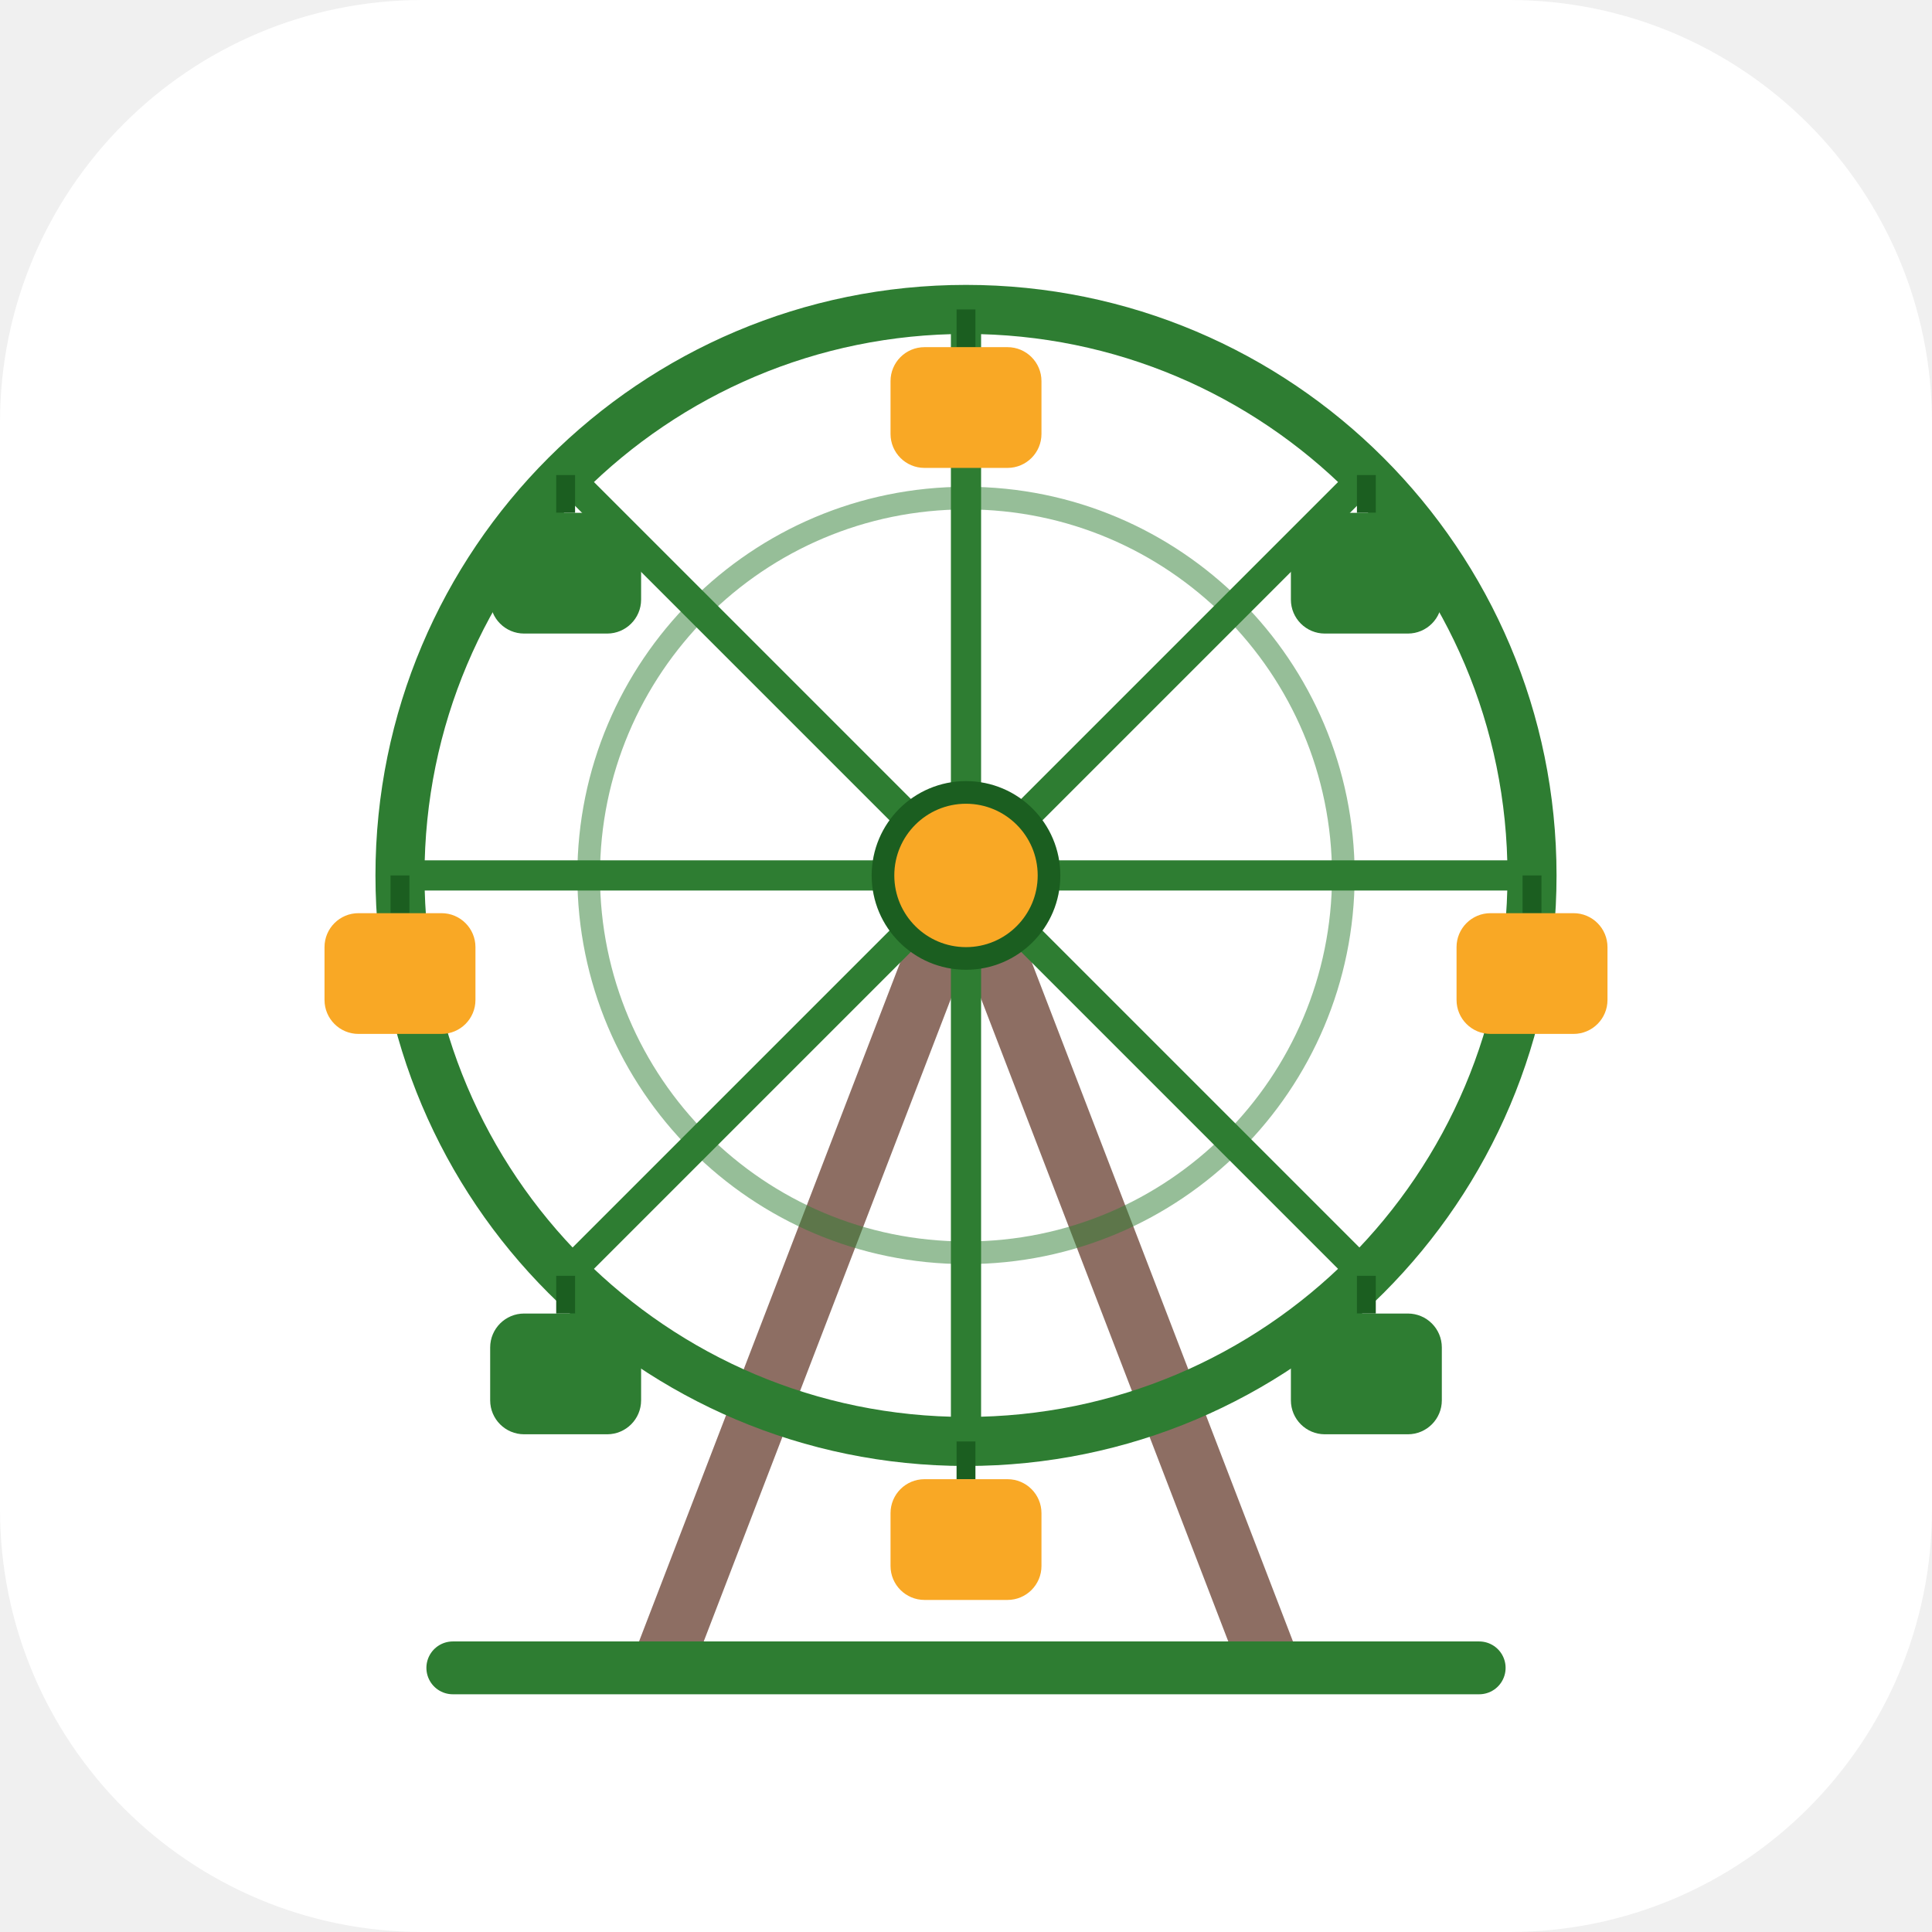
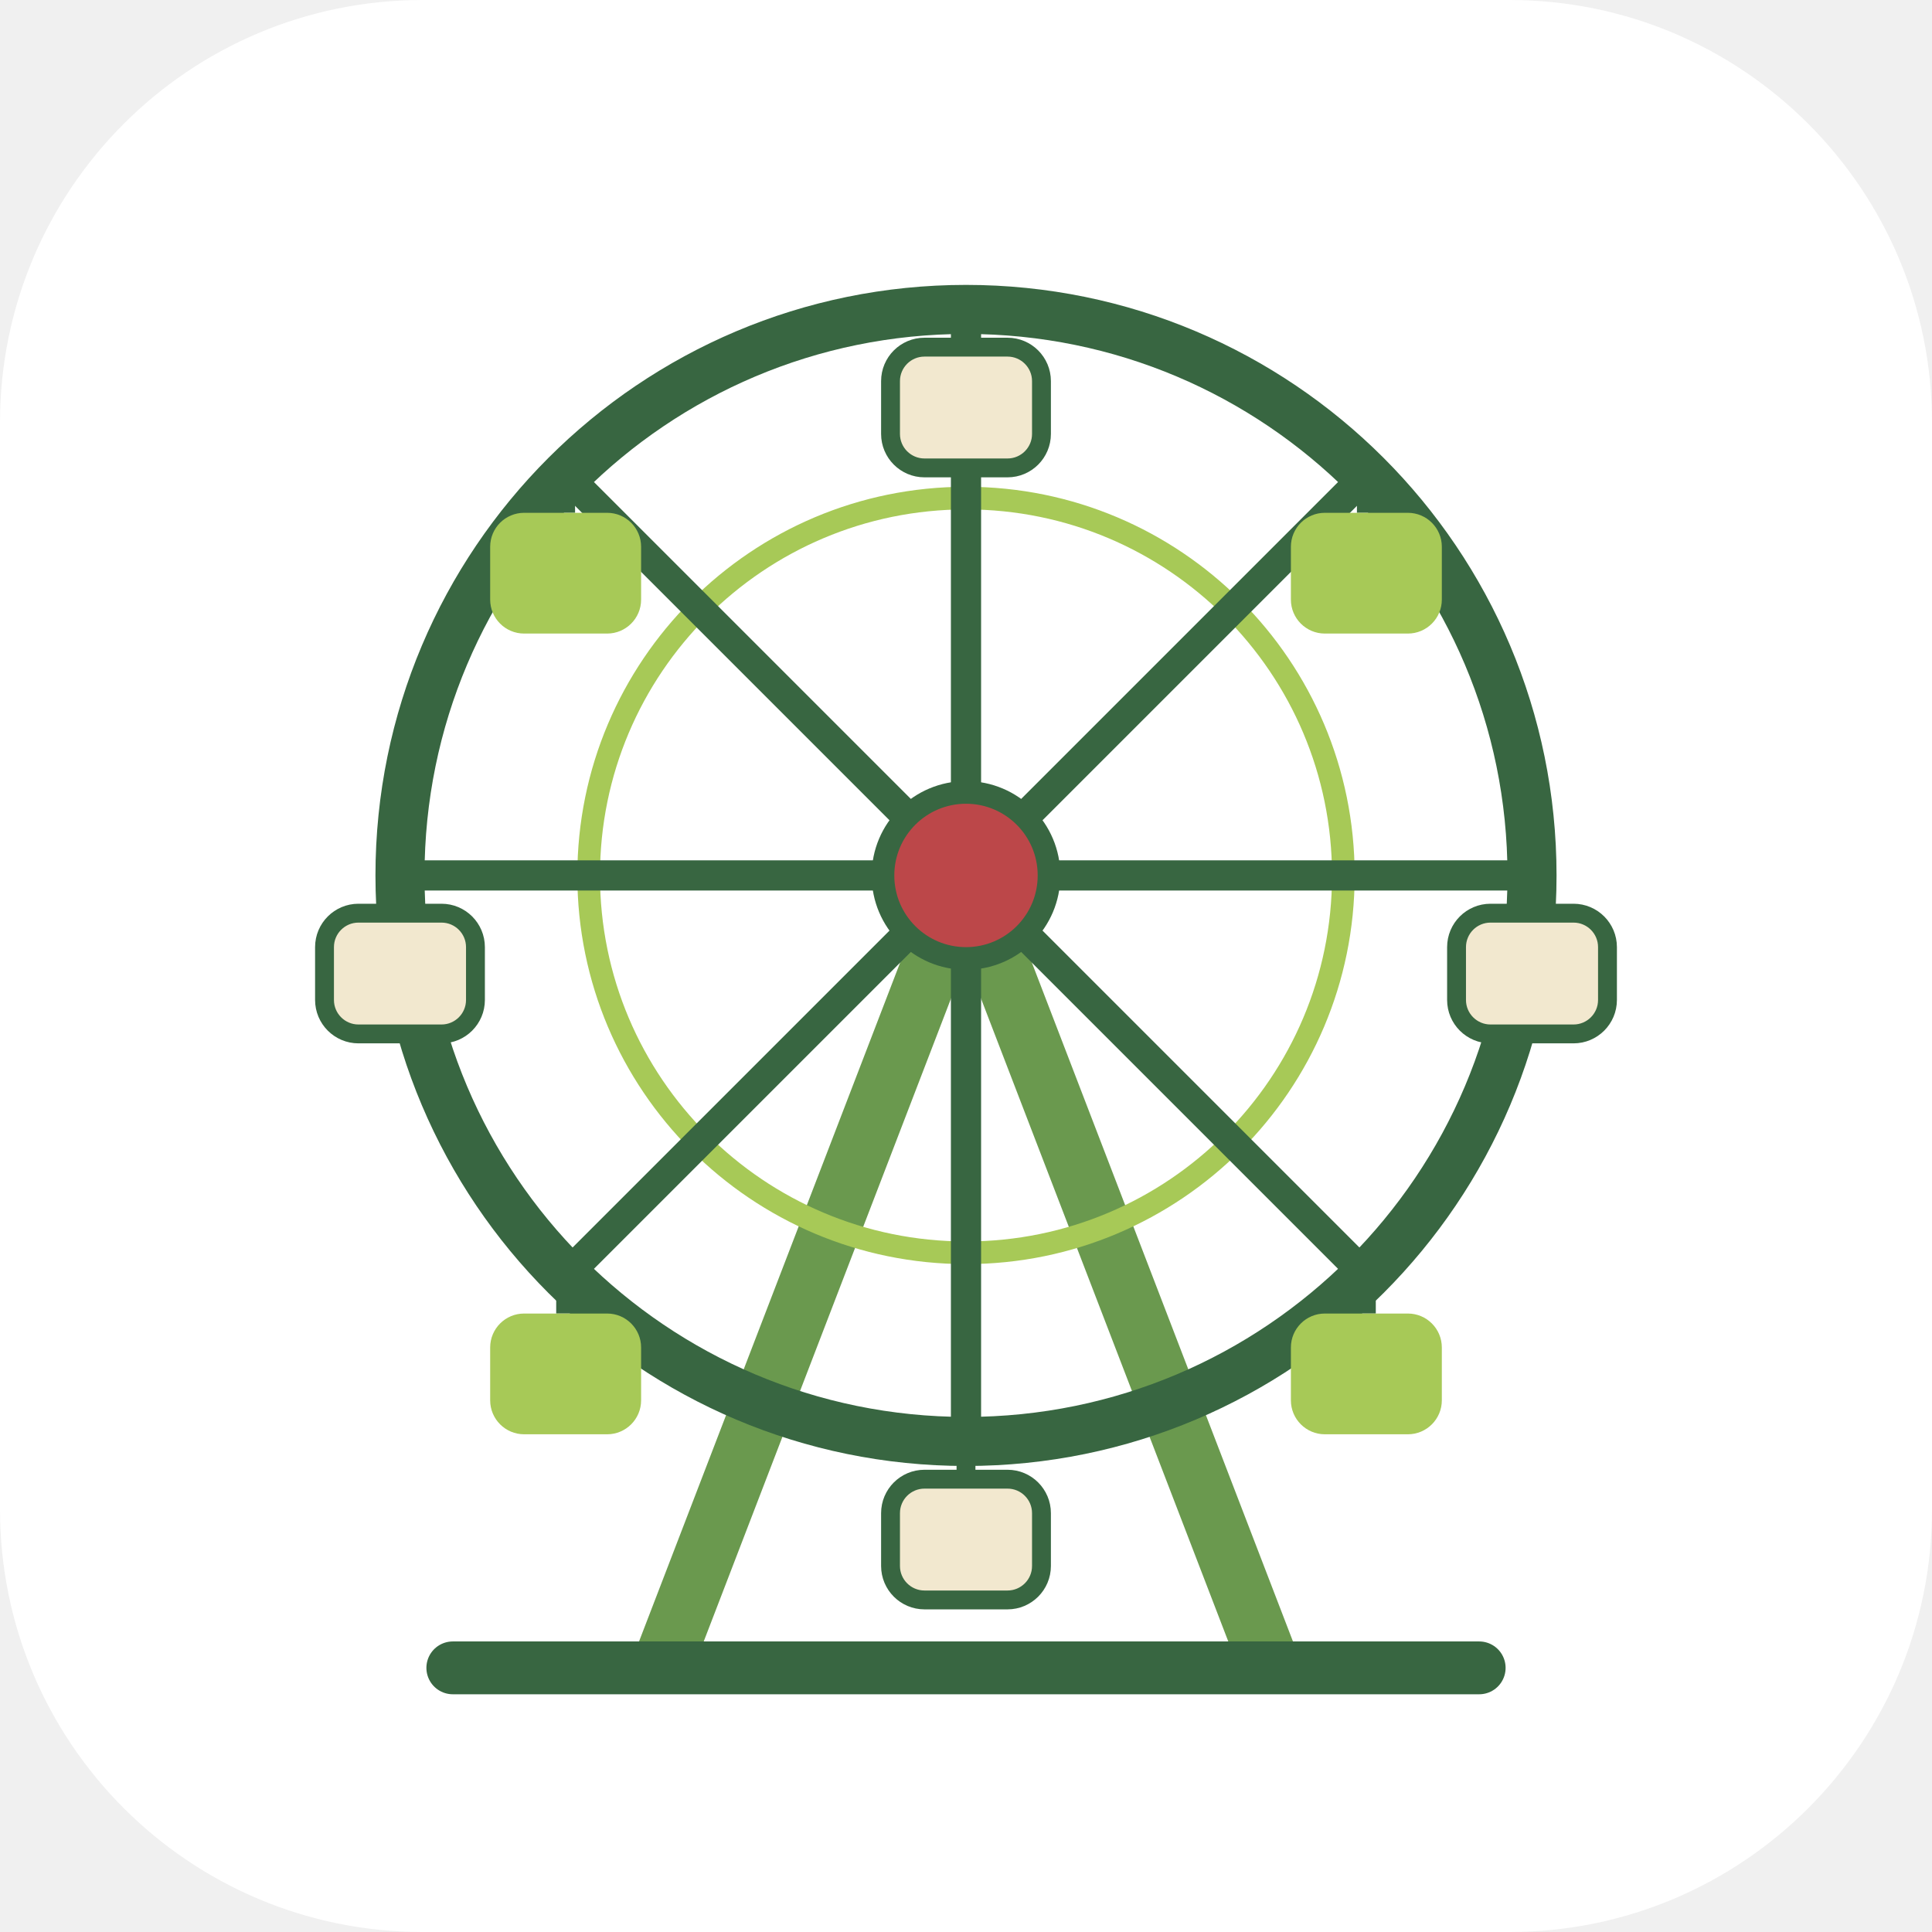
<svg xmlns="http://www.w3.org/2000/svg" viewBox="0 0 512 512" width="512" height="512" role="img" aria-label="EcoHarmony Park">
  <rect width="512" height="512" rx="112" fill="#FFFFFF" />
-   <g stroke="#8D6E63" stroke-width="16" stroke-linecap="round">
+   <g stroke="#6A994E" stroke-width="16" stroke-linecap="round">
    <line x1="256" y1="232" x2="176" y2="440" />
    <line x1="256" y1="232" x2="336" y2="440" />
  </g>
-   <g fill="none" stroke="#2E7D32" stroke-linecap="round">
+   <g fill="none" stroke="#386641" stroke-linecap="round">
    <circle cx="256" cy="232" r="150" stroke-width="13" />
-     <circle cx="256" cy="232" r="100" stroke-width="6" opacity="0.5" />
+     <circle cx="256" cy="232" r="100" stroke-width="6" stroke="#A7C957" />
    <g stroke-width="8">
      <line x1="106" y1="232" x2="406" y2="232" />
      <line x1="256" y1="82" x2="256" y2="382" />
      <line x1="149.9" y1="125.9" x2="362.1" y2="338.1" />
      <line x1="149.9" y1="338.1" x2="362.1" y2="125.9" />
    </g>
  </g>
-   <g stroke="#1B5E20" stroke-width="5">
+   <g stroke="#386641" stroke-width="5">
    <line x1="406" y1="232" x2="406" y2="242" />
    <line x1="362.1" y1="338.1" x2="362.1" y2="348.1" />
    <line x1="256" y1="382" x2="256" y2="392" />
    <line x1="149.9" y1="338.1" x2="149.9" y2="348.1" />
    <line x1="106" y1="232" x2="106" y2="242" />
    <line x1="149.9" y1="125.9" x2="149.9" y2="135.9" />
    <line x1="256" y1="82" x2="256" y2="92" />
    <line x1="362.1" y1="125.9" x2="362.1" y2="135.9" />
  </g>
  <g>
-     <rect x="386" y="242" width="40" height="32" rx="9" fill="#F9A825" />
-     <rect x="342.1" y="348.1" width="40" height="32" rx="9" fill="#2E7D32" />
-     <rect x="236" y="392" width="40" height="32" rx="9" fill="#F9A825" />
-     <rect x="129.9" y="348.1" width="40" height="32" rx="9" fill="#2E7D32" />
-     <rect x="86" y="242" width="40" height="32" rx="9" fill="#F9A825" />
-     <rect x="129.9" y="135.9" width="40" height="32" rx="9" fill="#2E7D32" />
-     <rect x="236" y="92" width="40" height="32" rx="9" fill="#F9A825" />
-     <rect x="342.1" y="135.9" width="40" height="32" rx="9" fill="#2E7D32" />
+     <rect x="386" y="242" width="40" height="32" rx="9" fill="#F2E8CF" stroke="#386641" stroke-width="5" />
+     <rect x="342.1" y="348.1" width="40" height="32" rx="9" fill="#A7C957" />
+     <rect x="236" y="392" width="40" height="32" rx="9" fill="#F2E8CF" stroke="#386641" stroke-width="5" />
+     <rect x="129.9" y="348.1" width="40" height="32" rx="9" fill="#A7C957" />
+     <rect x="86" y="242" width="40" height="32" rx="9" fill="#F2E8CF" stroke="#386641" stroke-width="5" />
+     <rect x="129.9" y="135.9" width="40" height="32" rx="9" fill="#A7C957" />
+     <rect x="236" y="92" width="40" height="32" rx="9" fill="#F2E8CF" stroke="#386641" stroke-width="5" />
+     <rect x="342.1" y="135.9" width="40" height="32" rx="9" fill="#A7C957" />
  </g>
-   <circle cx="256" cy="232" r="22" fill="#F9A825" stroke="#1B5E20" stroke-width="6" />
-   <line x1="120" y1="442" x2="392" y2="442" stroke="#2E7D32" stroke-width="14" stroke-linecap="round" />
+   <circle cx="256" cy="232" r="22" fill="#BC4749" stroke="#386641" stroke-width="6" />
+   <line x1="120" y1="442" x2="392" y2="442" stroke="#386641" stroke-width="14" stroke-linecap="round" />
</svg>
